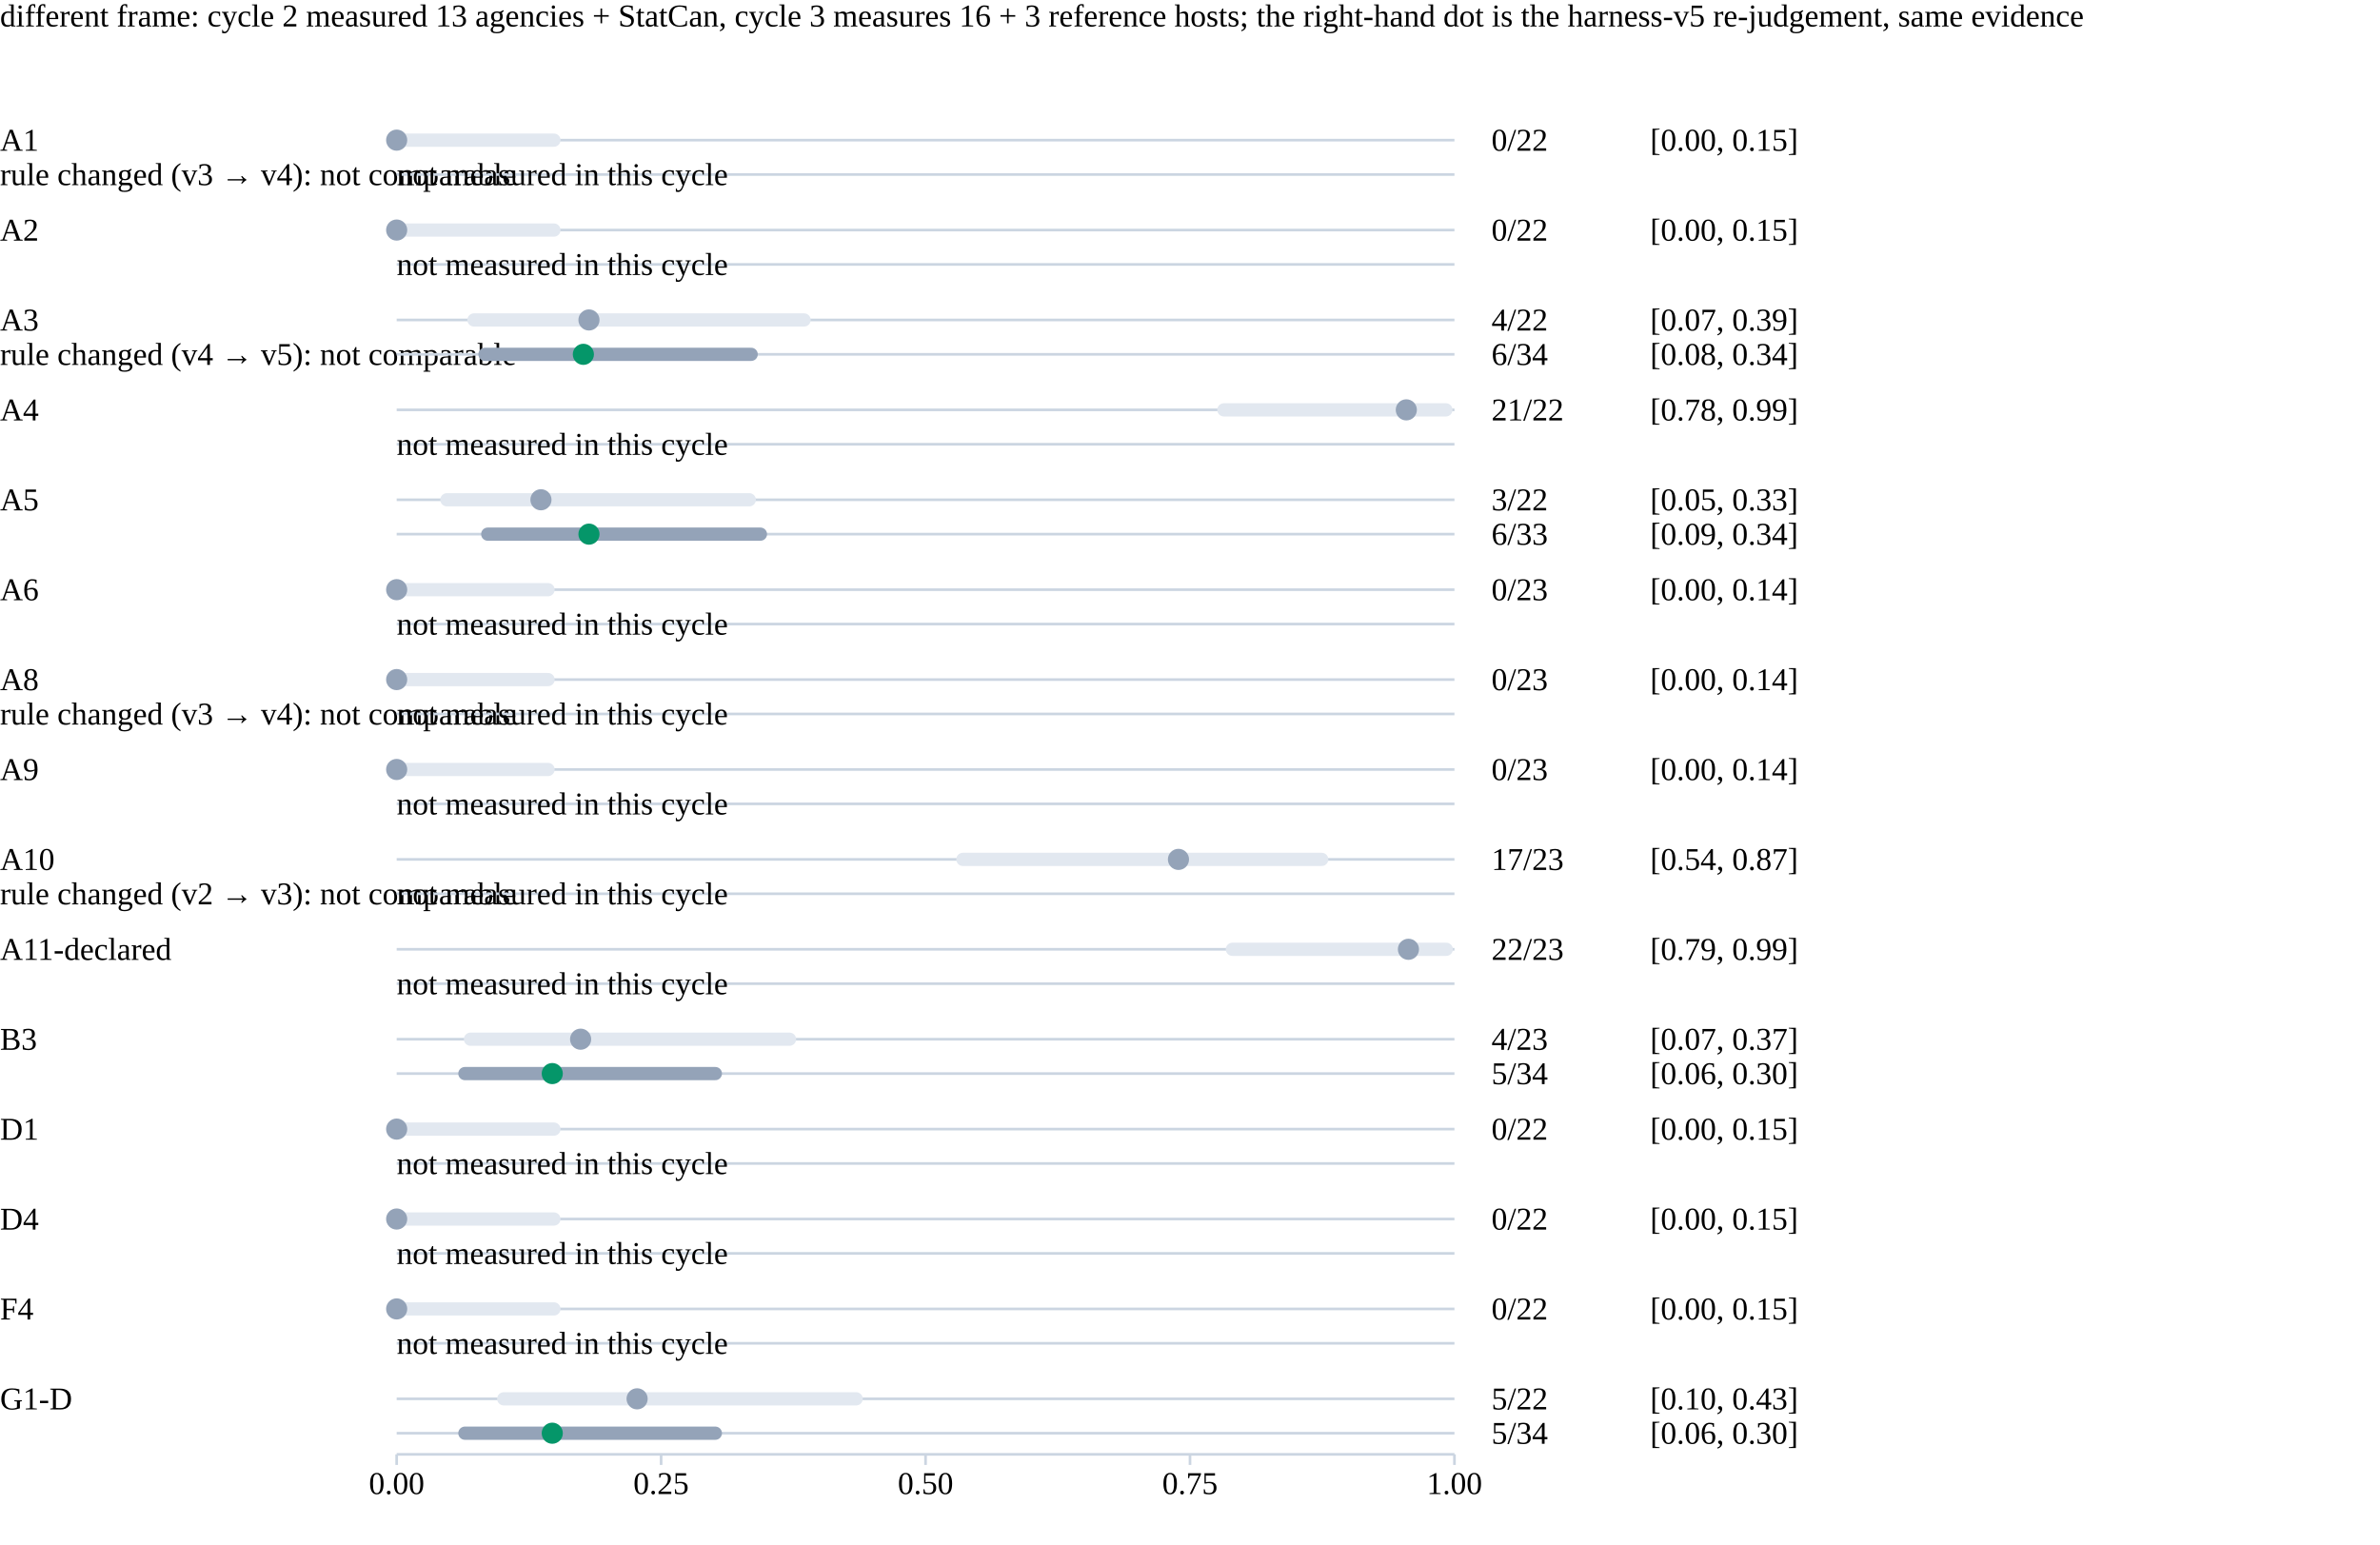
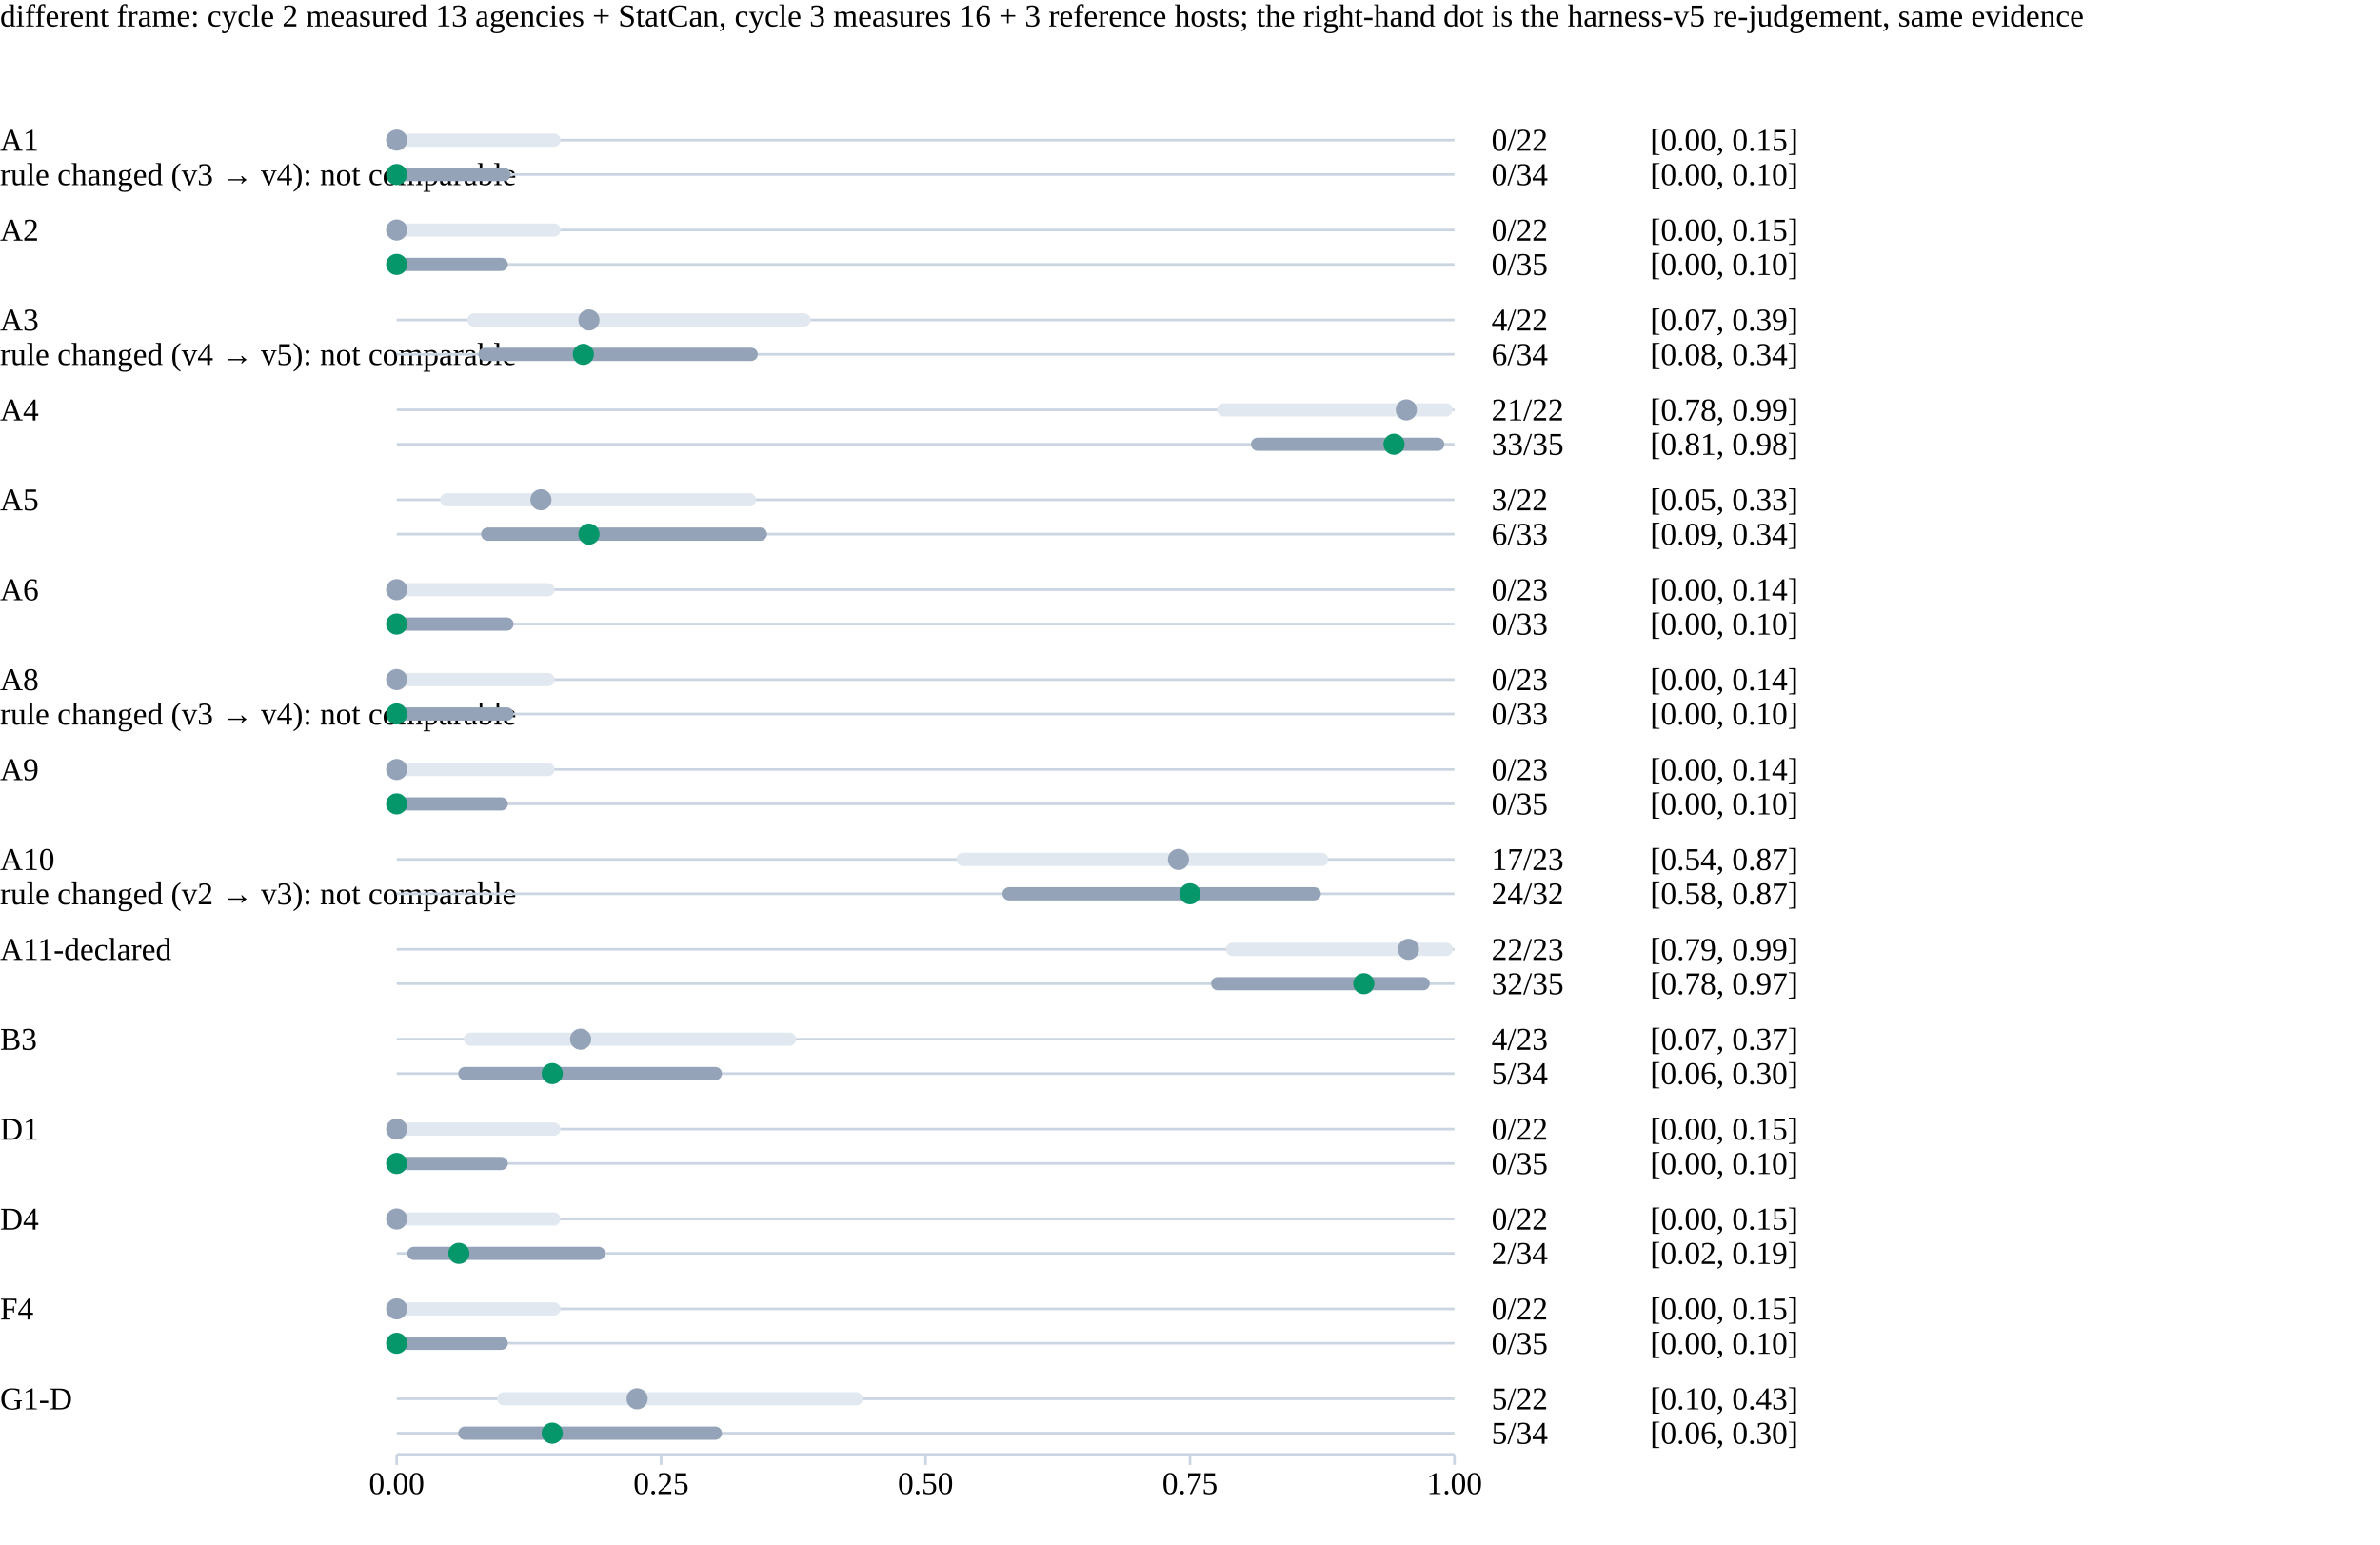
- <svg xmlns="http://www.w3.org/2000/svg" viewBox="0 0 900 584" width="100%" role="img" aria-label="Pass rate per leg in both cycles, with the legs whose rule changed marked" data-reads="scan_a10_applicable_n_2026-09-07b scan_a10_pass_2026-09-07b scan_a10_pass_rate_2026-09-07b scan_a10_wilson_hi_2026-09-07b scan_a10_wilson_lo_2026-09-07b scan_a11_declared_applicable_n_2026-09-07b scan_a11_declared_pass_2026-09-07b scan_a11_declared_pass_rate_2026-09-07b scan_a11_declared_wilson_hi_2026-09-07b scan_a11_declared_wilson_lo_2026-09-07b scan_a1_applicable_n_2026-09-07b scan_a1_pass_2026-09-07b scan_a1_pass_rate_2026-09-07b scan_a1_wilson_hi_2026-09-07b scan_a1_wilson_lo_2026-09-07b scan_a2_applicable_n_2026-09-07b scan_a2_pass_2026-09-07b scan_a2_pass_rate_2026-09-07b scan_a2_wilson_hi_2026-09-07b scan_a2_wilson_lo_2026-09-07b scan_a3_applicable_n_2026-09-07b scan_a3_applicable_n_2026-09-09_rj1 scan_a3_pass_2026-09-07b scan_a3_pass_2026-09-09_rj1 scan_a3_pass_rate_2026-09-07b scan_a3_pass_rate_2026-09-09_rj1 scan_a3_wilson_hi_2026-09-07b scan_a3_wilson_hi_2026-09-09_rj1 scan_a3_wilson_lo_2026-09-07b scan_a3_wilson_lo_2026-09-09_rj1 scan_a4_applicable_n_2026-09-07b scan_a4_pass_2026-09-07b scan_a4_pass_rate_2026-09-07b scan_a4_wilson_hi_2026-09-07b scan_a4_wilson_lo_2026-09-07b scan_a5_applicable_n_2026-09-07b scan_a5_applicable_n_2026-09-09_rj1 scan_a5_pass_2026-09-07b scan_a5_pass_2026-09-09_rj1 scan_a5_pass_rate_2026-09-07b scan_a5_pass_rate_2026-09-09_rj1 scan_a5_wilson_hi_2026-09-07b scan_a5_wilson_hi_2026-09-09_rj1 scan_a5_wilson_lo_2026-09-07b scan_a5_wilson_lo_2026-09-09_rj1 scan_a6_applicable_n_2026-09-07b scan_a6_pass_2026-09-07b scan_a6_pass_rate_2026-09-07b scan_a6_wilson_hi_2026-09-07b scan_a6_wilson_lo_2026-09-07b scan_a8_applicable_n_2026-09-07b scan_a8_pass_2026-09-07b scan_a8_pass_rate_2026-09-07b scan_a8_wilson_hi_2026-09-07b scan_a8_wilson_lo_2026-09-07b scan_a9_applicable_n_2026-09-07b scan_a9_pass_2026-09-07b scan_a9_pass_rate_2026-09-07b scan_a9_wilson_hi_2026-09-07b scan_a9_wilson_lo_2026-09-07b scan_b3_applicable_n_2026-09-07b scan_b3_applicable_n_2026-09-09_rj1 scan_b3_pass_2026-09-07b scan_b3_pass_2026-09-09_rj1 scan_b3_pass_rate_2026-09-07b scan_b3_pass_rate_2026-09-09_rj1 scan_b3_wilson_hi_2026-09-07b scan_b3_wilson_hi_2026-09-09_rj1 scan_b3_wilson_lo_2026-09-07b scan_b3_wilson_lo_2026-09-09_rj1 scan_d1_applicable_n_2026-09-07b scan_d1_pass_2026-09-07b scan_d1_pass_rate_2026-09-07b scan_d1_wilson_hi_2026-09-07b scan_d1_wilson_lo_2026-09-07b scan_d4_applicable_n_2026-09-07b scan_d4_pass_2026-09-07b scan_d4_pass_rate_2026-09-07b scan_d4_wilson_hi_2026-09-07b scan_d4_wilson_lo_2026-09-07b scan_f4_applicable_n_2026-09-07b scan_f4_pass_2026-09-07b scan_f4_pass_rate_2026-09-07b scan_f4_wilson_hi_2026-09-07b scan_f4_wilson_lo_2026-09-07b scan_g1_d_applicable_n_2026-09-07b scan_g1_d_applicable_n_2026-09-09_rj1 scan_g1_d_pass_2026-09-07b scan_g1_d_pass_2026-09-09_rj1 scan_g1_d_pass_rate_2026-09-07b scan_g1_d_pass_rate_2026-09-09_rj1 scan_g1_d_wilson_hi_2026-09-07b scan_g1_d_wilson_hi_2026-09-09_rj1 scan_g1_d_wilson_lo_2026-09-07b scan_g1_d_wilson_lo_2026-09-09_rj1" data-files="scan_matrix_2026-09-09_rj1">
+ <svg xmlns="http://www.w3.org/2000/svg" viewBox="0 0 900 584" width="100%" role="img" aria-label="Pass rate per leg in both cycles, with the legs whose rule changed marked" data-reads="scan_a10_applicable_n_2026-09-07b scan_a10_applicable_n_2026-09-09_rj1 scan_a10_pass_2026-09-07b scan_a10_pass_2026-09-09_rj1 scan_a10_pass_rate_2026-09-07b scan_a10_pass_rate_2026-09-09_rj1 scan_a10_wilson_hi_2026-09-07b scan_a10_wilson_hi_2026-09-09_rj1 scan_a10_wilson_lo_2026-09-07b scan_a10_wilson_lo_2026-09-09_rj1 scan_a11_declared_applicable_n_2026-09-07b scan_a11_declared_applicable_n_2026-09-09_rj1 scan_a11_declared_pass_2026-09-07b scan_a11_declared_pass_2026-09-09_rj1 scan_a11_declared_pass_rate_2026-09-07b scan_a11_declared_pass_rate_2026-09-09_rj1 scan_a11_declared_wilson_hi_2026-09-07b scan_a11_declared_wilson_hi_2026-09-09_rj1 scan_a11_declared_wilson_lo_2026-09-07b scan_a11_declared_wilson_lo_2026-09-09_rj1 scan_a1_applicable_n_2026-09-07b scan_a1_applicable_n_2026-09-09_rj1 scan_a1_pass_2026-09-07b scan_a1_pass_2026-09-09_rj1 scan_a1_pass_rate_2026-09-07b scan_a1_pass_rate_2026-09-09_rj1 scan_a1_wilson_hi_2026-09-07b scan_a1_wilson_hi_2026-09-09_rj1 scan_a1_wilson_lo_2026-09-07b scan_a1_wilson_lo_2026-09-09_rj1 scan_a2_applicable_n_2026-09-07b scan_a2_applicable_n_2026-09-09_rj1 scan_a2_pass_2026-09-07b scan_a2_pass_2026-09-09_rj1 scan_a2_pass_rate_2026-09-07b scan_a2_pass_rate_2026-09-09_rj1 scan_a2_wilson_hi_2026-09-07b scan_a2_wilson_hi_2026-09-09_rj1 scan_a2_wilson_lo_2026-09-07b scan_a2_wilson_lo_2026-09-09_rj1 scan_a3_applicable_n_2026-09-07b scan_a3_applicable_n_2026-09-09_rj1 scan_a3_pass_2026-09-07b scan_a3_pass_2026-09-09_rj1 scan_a3_pass_rate_2026-09-07b scan_a3_pass_rate_2026-09-09_rj1 scan_a3_wilson_hi_2026-09-07b scan_a3_wilson_hi_2026-09-09_rj1 scan_a3_wilson_lo_2026-09-07b scan_a3_wilson_lo_2026-09-09_rj1 scan_a4_applicable_n_2026-09-07b scan_a4_applicable_n_2026-09-09_rj1 scan_a4_pass_2026-09-07b scan_a4_pass_2026-09-09_rj1 scan_a4_pass_rate_2026-09-07b scan_a4_pass_rate_2026-09-09_rj1 scan_a4_wilson_hi_2026-09-07b scan_a4_wilson_hi_2026-09-09_rj1 scan_a4_wilson_lo_2026-09-07b scan_a4_wilson_lo_2026-09-09_rj1 scan_a5_applicable_n_2026-09-07b scan_a5_applicable_n_2026-09-09_rj1 scan_a5_pass_2026-09-07b scan_a5_pass_2026-09-09_rj1 scan_a5_pass_rate_2026-09-07b scan_a5_pass_rate_2026-09-09_rj1 scan_a5_wilson_hi_2026-09-07b scan_a5_wilson_hi_2026-09-09_rj1 scan_a5_wilson_lo_2026-09-07b scan_a5_wilson_lo_2026-09-09_rj1 scan_a6_applicable_n_2026-09-07b scan_a6_applicable_n_2026-09-09_rj1 scan_a6_pass_2026-09-07b scan_a6_pass_2026-09-09_rj1 scan_a6_pass_rate_2026-09-07b scan_a6_pass_rate_2026-09-09_rj1 scan_a6_wilson_hi_2026-09-07b scan_a6_wilson_hi_2026-09-09_rj1 scan_a6_wilson_lo_2026-09-07b scan_a6_wilson_lo_2026-09-09_rj1 scan_a8_applicable_n_2026-09-07b scan_a8_applicable_n_2026-09-09_rj1 scan_a8_pass_2026-09-07b scan_a8_pass_2026-09-09_rj1 scan_a8_pass_rate_2026-09-07b scan_a8_pass_rate_2026-09-09_rj1 scan_a8_wilson_hi_2026-09-07b scan_a8_wilson_hi_2026-09-09_rj1 scan_a8_wilson_lo_2026-09-07b scan_a8_wilson_lo_2026-09-09_rj1 scan_a9_applicable_n_2026-09-07b scan_a9_applicable_n_2026-09-09_rj1 scan_a9_pass_2026-09-07b scan_a9_pass_2026-09-09_rj1 scan_a9_pass_rate_2026-09-07b scan_a9_pass_rate_2026-09-09_rj1 scan_a9_wilson_hi_2026-09-07b scan_a9_wilson_hi_2026-09-09_rj1 scan_a9_wilson_lo_2026-09-07b scan_a9_wilson_lo_2026-09-09_rj1 scan_b3_applicable_n_2026-09-07b scan_b3_applicable_n_2026-09-09_rj1 scan_b3_pass_2026-09-07b scan_b3_pass_2026-09-09_rj1 scan_b3_pass_rate_2026-09-07b scan_b3_pass_rate_2026-09-09_rj1 scan_b3_wilson_hi_2026-09-07b scan_b3_wilson_hi_2026-09-09_rj1 scan_b3_wilson_lo_2026-09-07b scan_b3_wilson_lo_2026-09-09_rj1 scan_d1_applicable_n_2026-09-07b scan_d1_applicable_n_2026-09-09_rj1 scan_d1_pass_2026-09-07b scan_d1_pass_2026-09-09_rj1 scan_d1_pass_rate_2026-09-07b scan_d1_pass_rate_2026-09-09_rj1 scan_d1_wilson_hi_2026-09-07b scan_d1_wilson_hi_2026-09-09_rj1 scan_d1_wilson_lo_2026-09-07b scan_d1_wilson_lo_2026-09-09_rj1 scan_d4_applicable_n_2026-09-07b scan_d4_applicable_n_2026-09-09_rj1 scan_d4_pass_2026-09-07b scan_d4_pass_2026-09-09_rj1 scan_d4_pass_rate_2026-09-07b scan_d4_pass_rate_2026-09-09_rj1 scan_d4_wilson_hi_2026-09-07b scan_d4_wilson_hi_2026-09-09_rj1 scan_d4_wilson_lo_2026-09-07b scan_d4_wilson_lo_2026-09-09_rj1 scan_f4_applicable_n_2026-09-07b scan_f4_applicable_n_2026-09-09_rj1 scan_f4_pass_2026-09-07b scan_f4_pass_2026-09-09_rj1 scan_f4_pass_rate_2026-09-07b scan_f4_pass_rate_2026-09-09_rj1 scan_f4_wilson_hi_2026-09-07b scan_f4_wilson_hi_2026-09-09_rj1 scan_f4_wilson_lo_2026-09-07b scan_f4_wilson_lo_2026-09-09_rj1 scan_g1_d_applicable_n_2026-09-07b scan_g1_d_applicable_n_2026-09-09_rj1 scan_g1_d_pass_2026-09-07b scan_g1_d_pass_2026-09-09_rj1 scan_g1_d_pass_rate_2026-09-07b scan_g1_d_pass_rate_2026-09-09_rj1 scan_g1_d_wilson_hi_2026-09-07b scan_g1_d_wilson_hi_2026-09-09_rj1 scan_g1_d_wilson_lo_2026-09-07b scan_g1_d_wilson_lo_2026-09-09_rj1" data-files="scan_matrix_2026-09-09_rj1">
  <rect x="0" y="0" width="900" height="584" fill="none" />
  <text class="sub" x="0" y="10" text-anchor="start" data-src="label">different frame: cycle 2 measured 13 agencies + StatCan, cycle 3 measures 16 + 3 reference hosts; the right-hand dot is the harness-v5 re-judgement, same evidence</text>
  <text class="lbl warn" x="0" y="57" text-anchor="start" data-src="label">A1</text>
  <text class="sub" x="0" y="70" text-anchor="start" data-src="label">rule changed (v3 → v4): not comparable</text>
  <line x1="150" x2="550" y1="53" y2="53" stroke="#cbd5e1" stroke-width="1" />
  <line x1="150" x2="209.462" y1="53" y2="53" stroke="#e2e8f0" stroke-width="5" stroke-linecap="round" />
  <circle cx="150" cy="53" r="4" fill="#94a3b8" />
  <text class="num" x="564" y="57" text-anchor="start" data-src="result:scan_a1_pass_2026-09-07b result:scan_a1_applicable_n_2026-09-07b">0/22</text>
  <text class="num" x="624" y="57" text-anchor="start" data-src="result:scan_a1_wilson_lo_2026-09-07b result:scan_a1_wilson_hi_2026-09-07b">[0.00, 0.15]</text>
  <line x1="150" x2="550" y1="66" y2="66" stroke="#cbd5e1" stroke-width="1" />
-   <text class="sub" x="150" y="70" text-anchor="start" data-src="label">not measured in this cycle</text>
+   <line x1="150" x2="190.606" y1="66" y2="66" stroke="#94a3b8" stroke-width="5" stroke-linecap="round" />
+   <circle cx="150" cy="66" r="4" fill="#059669" />
+   <text class="num" x="564" y="70" text-anchor="start" data-src="result:scan_a1_pass_2026-09-09 result:scan_a1_applicable_n_2026-09-09_rj1">0/34</text>
+   <text class="num" x="624" y="70" text-anchor="start" data-src="result:scan_a1_wilson_lo_2026-09-09 result:scan_a1_wilson_hi_2026-09-09_rj1">[0.00, 0.10]</text>
  <text class="lbl" x="0" y="91" text-anchor="start" data-src="label">A2</text>
  <line x1="150" x2="550" y1="87" y2="87" stroke="#cbd5e1" stroke-width="1" />
  <line x1="150" x2="209.462" y1="87" y2="87" stroke="#e2e8f0" stroke-width="5" stroke-linecap="round" />
  <circle cx="150" cy="87" r="4" fill="#94a3b8" />
  <text class="num" x="564" y="91" text-anchor="start" data-src="result:scan_a2_pass_2026-09-07b result:scan_a2_applicable_n_2026-09-07b">0/22</text>
  <text class="num" x="624" y="91" text-anchor="start" data-src="result:scan_a2_wilson_lo_2026-09-07b result:scan_a2_wilson_hi_2026-09-07b">[0.00, 0.15]</text>
  <line x1="150" x2="550" y1="100" y2="100" stroke="#cbd5e1" stroke-width="1" />
-   <text class="sub" x="150" y="104" text-anchor="start" data-src="label">not measured in this cycle</text>
+   <line x1="150" x2="189.56" y1="100" y2="100" stroke="#94a3b8" stroke-width="5" stroke-linecap="round" />
+   <circle cx="150" cy="100" r="4" fill="#059669" />
+   <text class="num" x="564" y="104" text-anchor="start" data-src="result:scan_a2_pass_2026-09-09 result:scan_a2_applicable_n_2026-09-09">0/35</text>
+   <text class="num" x="624" y="104" text-anchor="start" data-src="result:scan_a2_wilson_lo_2026-09-09 result:scan_a2_wilson_hi_2026-09-09">[0.00, 0.10]</text>
  <text class="lbl warn" x="0" y="125" text-anchor="start" data-src="label">A3</text>
  <text class="sub" x="0" y="138" text-anchor="start" data-src="label">rule changed (v4 → v5): not comparable</text>
  <line x1="150" x2="550" y1="121" y2="121" stroke="#cbd5e1" stroke-width="1" />
  <line x1="179.228" x2="304.066" y1="121" y2="121" stroke="#e2e8f0" stroke-width="5" stroke-linecap="round" />
  <circle cx="222.72" cy="121" r="4" fill="#94a3b8" />
  <text class="num" x="564" y="125" text-anchor="start" data-src="result:scan_a3_pass_2026-09-07b result:scan_a3_applicable_n_2026-09-07b">4/22</text>
  <text class="num" x="624" y="125" text-anchor="start" data-src="result:scan_a3_wilson_lo_2026-09-07b result:scan_a3_wilson_hi_2026-09-07b">[0.07, 0.39]</text>
  <line x1="150" x2="550" y1="134" y2="134" stroke="#cbd5e1" stroke-width="1" />
  <line x1="183.396" x2="284.055" y1="134" y2="134" stroke="#94a3b8" stroke-width="5" stroke-linecap="round" />
  <circle cx="220.6" cy="134" r="4" fill="#059669" />
  <text class="num" x="564" y="138" text-anchor="start" data-src="result:scan_a3_pass_2026-09-09 result:scan_a3_applicable_n_2026-09-09_rj1">6/34</text>
  <text class="num" x="624" y="138" text-anchor="start" data-src="result:scan_a3_wilson_lo_2026-09-09_rj1 result:scan_a3_wilson_hi_2026-09-09_rj1">[0.08, 0.34]</text>
  <text class="lbl" x="0" y="159" text-anchor="start" data-src="label">A4</text>
  <line x1="150" x2="550" y1="155" y2="155" stroke="#cbd5e1" stroke-width="1" />
  <line x1="462.808" x2="546.772" y1="155" y2="155" stroke="#e2e8f0" stroke-width="5" stroke-linecap="round" />
  <circle cx="531.8" cy="155" r="4" fill="#94a3b8" />
  <text class="num" x="564" y="159" text-anchor="start" data-src="result:scan_a4_pass_2026-09-07b result:scan_a4_applicable_n_2026-09-07b">21/22</text>
  <text class="num" x="624" y="159" text-anchor="start" data-src="result:scan_a4_wilson_lo_2026-09-07b result:scan_a4_wilson_hi_2026-09-07b">[0.78, 0.99]</text>
  <line x1="150" x2="550" y1="168" y2="168" stroke="#cbd5e1" stroke-width="1" />
-   <text class="sub" x="150" y="172" text-anchor="start" data-src="label">not measured in this cycle</text>
+   <line x1="475.572" x2="543.675" y1="168" y2="168" stroke="#94a3b8" stroke-width="5" stroke-linecap="round" />
+   <circle cx="527.16" cy="168" r="4" fill="#059669" />
+   <text class="num" x="564" y="172" text-anchor="start" data-src="result:scan_a4_pass_2026-09-09 result:scan_a4_applicable_n_2026-09-09">33/35</text>
+   <text class="num" x="624" y="172" text-anchor="start" data-src="result:scan_a4_wilson_lo_2026-09-09 result:scan_a4_wilson_hi_2026-09-09">[0.81, 0.98]</text>
  <text class="lbl" x="0" y="193" text-anchor="start" data-src="label">A5</text>
  <line x1="150" x2="550" y1="189" y2="189" stroke="#cbd5e1" stroke-width="1" />
  <line x1="168.996" x2="283.34" y1="189" y2="189" stroke="#e2e8f0" stroke-width="5" stroke-linecap="round" />
  <circle cx="204.56" cy="189" r="4" fill="#94a3b8" />
  <text class="num" x="564" y="193" text-anchor="start" data-src="result:scan_a5_pass_2026-09-07b result:scan_a5_applicable_n_2026-09-07b">3/22</text>
  <text class="num" x="624" y="193" text-anchor="start" data-src="result:scan_a5_wilson_lo_2026-09-07b result:scan_a5_wilson_hi_2026-09-07b">[0.05, 0.33]</text>
  <line x1="150" x2="550" y1="202" y2="202" stroke="#cbd5e1" stroke-width="1" />
  <line x1="184.443" x2="287.553" y1="202" y2="202" stroke="#94a3b8" stroke-width="5" stroke-linecap="round" />
  <circle cx="222.72" cy="202" r="4" fill="#059669" />
  <text class="num" x="564" y="206" text-anchor="start" data-src="result:scan_a5_pass_2026-09-09 result:scan_a5_applicable_n_2026-09-09_rj1">6/33</text>
  <text class="num" x="624" y="206" text-anchor="start" data-src="result:scan_a5_wilson_lo_2026-09-09_rj1 result:scan_a5_wilson_hi_2026-09-09_rj1">[0.09, 0.34]</text>
  <text class="lbl" x="0" y="227" text-anchor="start" data-src="label">A6</text>
  <line x1="150" x2="550" y1="223" y2="223" stroke="#cbd5e1" stroke-width="1" />
  <line x1="150" x2="207.247" y1="223" y2="223" stroke="#e2e8f0" stroke-width="5" stroke-linecap="round" />
  <circle cx="150" cy="223" r="4" fill="#94a3b8" />
  <text class="num" x="564" y="227" text-anchor="start" data-src="result:scan_a6_pass_2026-09-07b result:scan_a6_applicable_n_2026-09-07b">0/23</text>
  <text class="num" x="624" y="227" text-anchor="start" data-src="result:scan_a6_wilson_lo_2026-09-07b result:scan_a6_wilson_hi_2026-09-07b">[0.00, 0.14]</text>
  <line x1="150" x2="550" y1="236" y2="236" stroke="#cbd5e1" stroke-width="1" />
-   <text class="sub" x="150" y="240" text-anchor="start" data-src="label">not measured in this cycle</text>
+   <line x1="150" x2="191.708" y1="236" y2="236" stroke="#94a3b8" stroke-width="5" stroke-linecap="round" />
+   <circle cx="150" cy="236" r="4" fill="#059669" />
+   <text class="num" x="564" y="240" text-anchor="start" data-src="result:scan_a6_pass_2026-09-09 result:scan_a6_applicable_n_2026-09-09_rj1">0/33</text>
+   <text class="num" x="624" y="240" text-anchor="start" data-src="result:scan_a6_wilson_lo_2026-09-09 result:scan_a6_wilson_hi_2026-09-09_rj1">[0.00, 0.10]</text>
  <text class="lbl warn" x="0" y="261" text-anchor="start" data-src="label">A8</text>
  <text class="sub" x="0" y="274" text-anchor="start" data-src="label">rule changed (v3 → v4): not comparable</text>
  <line x1="150" x2="550" y1="257" y2="257" stroke="#cbd5e1" stroke-width="1" />
  <line x1="150" x2="207.247" y1="257" y2="257" stroke="#e2e8f0" stroke-width="5" stroke-linecap="round" />
  <circle cx="150" cy="257" r="4" fill="#94a3b8" />
  <text class="num" x="564" y="261" text-anchor="start" data-src="result:scan_a8_pass_2026-09-07b result:scan_a8_applicable_n_2026-09-07b">0/23</text>
  <text class="num" x="624" y="261" text-anchor="start" data-src="result:scan_a8_wilson_lo_2026-09-07b result:scan_a8_wilson_hi_2026-09-07b">[0.00, 0.14]</text>
  <line x1="150" x2="550" y1="270" y2="270" stroke="#cbd5e1" stroke-width="1" />
-   <text class="sub" x="150" y="274" text-anchor="start" data-src="label">not measured in this cycle</text>
+   <line x1="150" x2="191.708" y1="270" y2="270" stroke="#94a3b8" stroke-width="5" stroke-linecap="round" />
+   <circle cx="150" cy="270" r="4" fill="#059669" />
+   <text class="num" x="564" y="274" text-anchor="start" data-src="result:scan_a8_pass_2026-09-09 result:scan_a8_applicable_n_2026-09-09_rj1">0/33</text>
+   <text class="num" x="624" y="274" text-anchor="start" data-src="result:scan_a8_wilson_lo_2026-09-09 result:scan_a8_wilson_hi_2026-09-09_rj1">[0.00, 0.10]</text>
  <text class="lbl" x="0" y="295" text-anchor="start" data-src="label">A9</text>
  <line x1="150" x2="550" y1="291" y2="291" stroke="#cbd5e1" stroke-width="1" />
  <line x1="150" x2="207.247" y1="291" y2="291" stroke="#e2e8f0" stroke-width="5" stroke-linecap="round" />
  <circle cx="150" cy="291" r="4" fill="#94a3b8" />
  <text class="num" x="564" y="295" text-anchor="start" data-src="result:scan_a9_pass_2026-09-07b result:scan_a9_applicable_n_2026-09-07b">0/23</text>
  <text class="num" x="624" y="295" text-anchor="start" data-src="result:scan_a9_wilson_lo_2026-09-07b result:scan_a9_wilson_hi_2026-09-07b">[0.00, 0.14]</text>
  <line x1="150" x2="550" y1="304" y2="304" stroke="#cbd5e1" stroke-width="1" />
-   <text class="sub" x="150" y="308" text-anchor="start" data-src="label">not measured in this cycle</text>
+   <line x1="150" x2="189.56" y1="304" y2="304" stroke="#94a3b8" stroke-width="5" stroke-linecap="round" />
+   <circle cx="150" cy="304" r="4" fill="#059669" />
+   <text class="num" x="564" y="308" text-anchor="start" data-src="result:scan_a9_pass_2026-09-09 result:scan_a9_applicable_n_2026-09-09">0/35</text>
+   <text class="num" x="624" y="308" text-anchor="start" data-src="result:scan_a9_wilson_lo_2026-09-09 result:scan_a9_wilson_hi_2026-09-09">[0.00, 0.10]</text>
  <text class="lbl warn" x="0" y="329" text-anchor="start" data-src="label">A10</text>
  <text class="sub" x="0" y="342" text-anchor="start" data-src="label">rule changed (v2 → v3): not comparable</text>
  <line x1="150" x2="550" y1="325" y2="325" stroke="#cbd5e1" stroke-width="1" />
  <line x1="364.12" x2="499.806" y1="325" y2="325" stroke="#e2e8f0" stroke-width="5" stroke-linecap="round" />
  <circle cx="445.64" cy="325" r="4" fill="#94a3b8" />
  <text class="num" x="564" y="329" text-anchor="start" data-src="result:scan_a10_pass_2026-09-07b result:scan_a10_applicable_n_2026-09-07b">17/23</text>
  <text class="num" x="624" y="329" text-anchor="start" data-src="result:scan_a10_wilson_lo_2026-09-07b result:scan_a10_wilson_hi_2026-09-07b">[0.54, 0.87]</text>
  <line x1="150" x2="550" y1="338" y2="338" stroke="#cbd5e1" stroke-width="1" />
-   <text class="sub" x="150" y="342" text-anchor="start" data-src="label">not measured in this cycle</text>
+   <line x1="381.574" x2="496.99" y1="338" y2="338" stroke="#94a3b8" stroke-width="5" stroke-linecap="round" />
+   <circle cx="450" cy="338" r="4" fill="#059669" />
+   <text class="num" x="564" y="342" text-anchor="start" data-src="result:scan_a10_pass_2026-09-09 result:scan_a10_applicable_n_2026-09-09">24/32</text>
+   <text class="num" x="624" y="342" text-anchor="start" data-src="result:scan_a10_wilson_lo_2026-09-09 result:scan_a10_wilson_hi_2026-09-09">[0.58, 0.87]</text>
  <text class="lbl" x="0" y="363" text-anchor="start" data-src="label">A11-declared</text>
  <line x1="150" x2="550" y1="359" y2="359" stroke="#cbd5e1" stroke-width="1" />
  <line x1="466.035" x2="546.913" y1="359" y2="359" stroke="#e2e8f0" stroke-width="5" stroke-linecap="round" />
  <circle cx="532.6" cy="359" r="4" fill="#94a3b8" />
  <text class="num" x="564" y="363" text-anchor="start" data-src="result:scan_a11_declared_pass_2026-09-07b result:scan_a11_declared_applicable_n_2026-09-07b">22/23</text>
  <text class="num" x="624" y="363" text-anchor="start" data-src="result:scan_a11_declared_wilson_lo_2026-09-07b result:scan_a11_declared_wilson_hi_2026-09-07b">[0.79, 0.99]</text>
  <line x1="150" x2="550" y1="372" y2="372" stroke="#cbd5e1" stroke-width="1" />
-   <text class="sub" x="150" y="376" text-anchor="start" data-src="label">not measured in this cycle</text>
+   <line x1="460.483" x2="538.167" y1="372" y2="372" stroke="#94a3b8" stroke-width="5" stroke-linecap="round" />
+   <circle cx="515.72" cy="372" r="4" fill="#059669" />
+   <text class="num" x="564" y="376" text-anchor="start" data-src="result:scan_a11_declared_pass_2026-09-09 result:scan_a11_declared_applicable_n_2026-09-09">32/35</text>
+   <text class="num" x="624" y="376" text-anchor="start" data-src="result:scan_a11_declared_wilson_lo_2026-09-09 result:scan_a11_declared_wilson_hi_2026-09-09">[0.78, 0.97]</text>
  <text class="lbl" x="0" y="397" text-anchor="start" data-src="label">B3</text>
  <line x1="150" x2="550" y1="393" y2="393" stroke="#cbd5e1" stroke-width="1" />
  <line x1="177.915" x2="298.55" y1="393" y2="393" stroke="#e2e8f0" stroke-width="5" stroke-linecap="round" />
  <circle cx="219.56" cy="393" r="4" fill="#94a3b8" />
  <text class="num" x="564" y="397" text-anchor="start" data-src="result:scan_b3_pass_2026-09-07b result:scan_b3_applicable_n_2026-09-07b">4/23</text>
  <text class="num" x="624" y="397" text-anchor="start" data-src="result:scan_b3_wilson_lo_2026-09-07b result:scan_b3_wilson_hi_2026-09-07b">[0.07, 0.37]</text>
  <line x1="150" x2="550" y1="406" y2="406" stroke="#cbd5e1" stroke-width="1" />
  <line x1="175.798" x2="270.512" y1="406" y2="406" stroke="#94a3b8" stroke-width="5" stroke-linecap="round" />
  <circle cx="208.84" cy="406" r="4" fill="#059669" />
  <text class="num" x="564" y="410" text-anchor="start" data-src="result:scan_b3_pass_2026-09-09 result:scan_b3_applicable_n_2026-09-09_rj1">5/34</text>
  <text class="num" x="624" y="410" text-anchor="start" data-src="result:scan_b3_wilson_lo_2026-09-09_rj1 result:scan_b3_wilson_hi_2026-09-09_rj1">[0.06, 0.30]</text>
  <text class="lbl" x="0" y="431" text-anchor="start" data-src="label">D1</text>
  <line x1="150" x2="550" y1="427" y2="427" stroke="#cbd5e1" stroke-width="1" />
  <line x1="150" x2="209.462" y1="427" y2="427" stroke="#e2e8f0" stroke-width="5" stroke-linecap="round" />
  <circle cx="150" cy="427" r="4" fill="#94a3b8" />
  <text class="num" x="564" y="431" text-anchor="start" data-src="result:scan_d1_pass_2026-09-07b result:scan_d1_applicable_n_2026-09-07b">0/22</text>
  <text class="num" x="624" y="431" text-anchor="start" data-src="result:scan_d1_wilson_lo_2026-09-07b result:scan_d1_wilson_hi_2026-09-07b">[0.00, 0.15]</text>
  <line x1="150" x2="550" y1="440" y2="440" stroke="#cbd5e1" stroke-width="1" />
-   <text class="sub" x="150" y="444" text-anchor="start" data-src="label">not measured in this cycle</text>
+   <line x1="150" x2="189.56" y1="440" y2="440" stroke="#94a3b8" stroke-width="5" stroke-linecap="round" />
+   <circle cx="150" cy="440" r="4" fill="#059669" />
+   <text class="num" x="564" y="444" text-anchor="start" data-src="result:scan_d1_pass_2026-09-09 result:scan_d1_applicable_n_2026-09-09">0/35</text>
+   <text class="num" x="624" y="444" text-anchor="start" data-src="result:scan_d1_wilson_lo_2026-09-09 result:scan_d1_wilson_hi_2026-09-09">[0.00, 0.10]</text>
  <text class="lbl" x="0" y="465" text-anchor="start" data-src="label">D4</text>
  <line x1="150" x2="550" y1="461" y2="461" stroke="#cbd5e1" stroke-width="1" />
  <line x1="150" x2="209.462" y1="461" y2="461" stroke="#e2e8f0" stroke-width="5" stroke-linecap="round" />
  <circle cx="150" cy="461" r="4" fill="#94a3b8" />
  <text class="num" x="564" y="465" text-anchor="start" data-src="result:scan_d4_pass_2026-09-07b result:scan_d4_applicable_n_2026-09-07b">0/22</text>
  <text class="num" x="624" y="465" text-anchor="start" data-src="result:scan_d4_wilson_lo_2026-09-07b result:scan_d4_wilson_hi_2026-09-07b">[0.00, 0.15]</text>
  <line x1="150" x2="550" y1="474" y2="474" stroke="#cbd5e1" stroke-width="1" />
-   <text class="sub" x="150" y="478" text-anchor="start" data-src="label">not measured in this cycle</text>
+   <line x1="156.513" x2="226.374" y1="474" y2="474" stroke="#94a3b8" stroke-width="5" stroke-linecap="round" />
+   <circle cx="173.52" cy="474" r="4" fill="#059669" />
+   <text class="num" x="564" y="478" text-anchor="start" data-src="result:scan_d4_pass_2026-09-09 result:scan_d4_applicable_n_2026-09-09">2/34</text>
+   <text class="num" x="624" y="478" text-anchor="start" data-src="result:scan_d4_wilson_lo_2026-09-09 result:scan_d4_wilson_hi_2026-09-09">[0.02, 0.19]</text>
  <text class="lbl" x="0" y="499" text-anchor="start" data-src="label">F4</text>
  <line x1="150" x2="550" y1="495" y2="495" stroke="#cbd5e1" stroke-width="1" />
  <line x1="150" x2="209.462" y1="495" y2="495" stroke="#e2e8f0" stroke-width="5" stroke-linecap="round" />
  <circle cx="150" cy="495" r="4" fill="#94a3b8" />
  <text class="num" x="564" y="499" text-anchor="start" data-src="result:scan_f4_pass_2026-09-07b result:scan_f4_applicable_n_2026-09-07b">0/22</text>
  <text class="num" x="624" y="499" text-anchor="start" data-src="result:scan_f4_wilson_lo_2026-09-07b result:scan_f4_wilson_hi_2026-09-07b">[0.00, 0.15]</text>
  <line x1="150" x2="550" y1="508" y2="508" stroke="#cbd5e1" stroke-width="1" />
-   <text class="sub" x="150" y="512" text-anchor="start" data-src="label">not measured in this cycle</text>
+   <line x1="150" x2="189.56" y1="508" y2="508" stroke="#94a3b8" stroke-width="5" stroke-linecap="round" />
+   <circle cx="150" cy="508" r="4" fill="#059669" />
+   <text class="num" x="564" y="512" text-anchor="start" data-src="result:scan_f4_pass_2026-09-09 result:scan_f4_applicable_n_2026-09-09">0/35</text>
+   <text class="num" x="624" y="512" text-anchor="start" data-src="result:scan_f4_wilson_lo_2026-09-09 result:scan_f4_wilson_hi_2026-09-09">[0.00, 0.10]</text>
  <text class="lbl" x="0" y="533" text-anchor="start" data-src="label">G1-D</text>
  <line x1="150" x2="550" y1="529" y2="529" stroke="#cbd5e1" stroke-width="1" />
  <line x1="190.492" x2="323.76" y1="529" y2="529" stroke="#e2e8f0" stroke-width="5" stroke-linecap="round" />
  <circle cx="240.92" cy="529" r="4" fill="#94a3b8" />
  <text class="num" x="564" y="533" text-anchor="start" data-src="result:scan_g1_d_pass_2026-09-07b result:scan_g1_d_applicable_n_2026-09-07b">5/22</text>
  <text class="num" x="624" y="533" text-anchor="start" data-src="result:scan_g1_d_wilson_lo_2026-09-07b result:scan_g1_d_wilson_hi_2026-09-07b">[0.10, 0.43]</text>
  <line x1="150" x2="550" y1="542" y2="542" stroke="#cbd5e1" stroke-width="1" />
  <line x1="175.798" x2="270.512" y1="542" y2="542" stroke="#94a3b8" stroke-width="5" stroke-linecap="round" />
  <circle cx="208.84" cy="542" r="4" fill="#059669" />
  <text class="num" x="564" y="546" text-anchor="start" data-src="result:scan_g1_d_pass_2026-09-09 result:scan_g1_d_applicable_n_2026-09-09_rj1">5/34</text>
  <text class="num" x="624" y="546" text-anchor="start" data-src="result:scan_g1_d_wilson_lo_2026-09-09_rj1 result:scan_g1_d_wilson_hi_2026-09-09_rj1">[0.06, 0.30]</text>
  <line x1="150" x2="550" y1="550" y2="550" stroke="#cbd5e1" stroke-width="1" />
  <line x1="150" x2="150" y1="550" y2="554" stroke="#cbd5e1" stroke-width="1" />
  <text class="num" x="150" y="565" text-anchor="middle" data-src="axis">0.00</text>
  <line x1="250" x2="250" y1="550" y2="554" stroke="#cbd5e1" stroke-width="1" />
  <text class="num" x="250" y="565" text-anchor="middle" data-src="axis">0.25</text>
  <line x1="350" x2="350" y1="550" y2="554" stroke="#cbd5e1" stroke-width="1" />
  <text class="num" x="350" y="565" text-anchor="middle" data-src="axis">0.50</text>
  <line x1="450" x2="450" y1="550" y2="554" stroke="#cbd5e1" stroke-width="1" />
  <text class="num" x="450" y="565" text-anchor="middle" data-src="axis">0.75</text>
  <line x1="550" x2="550" y1="550" y2="554" stroke="#cbd5e1" stroke-width="1" />
  <text class="num" x="550" y="565" text-anchor="middle" data-src="axis">1.00</text>
</svg>
